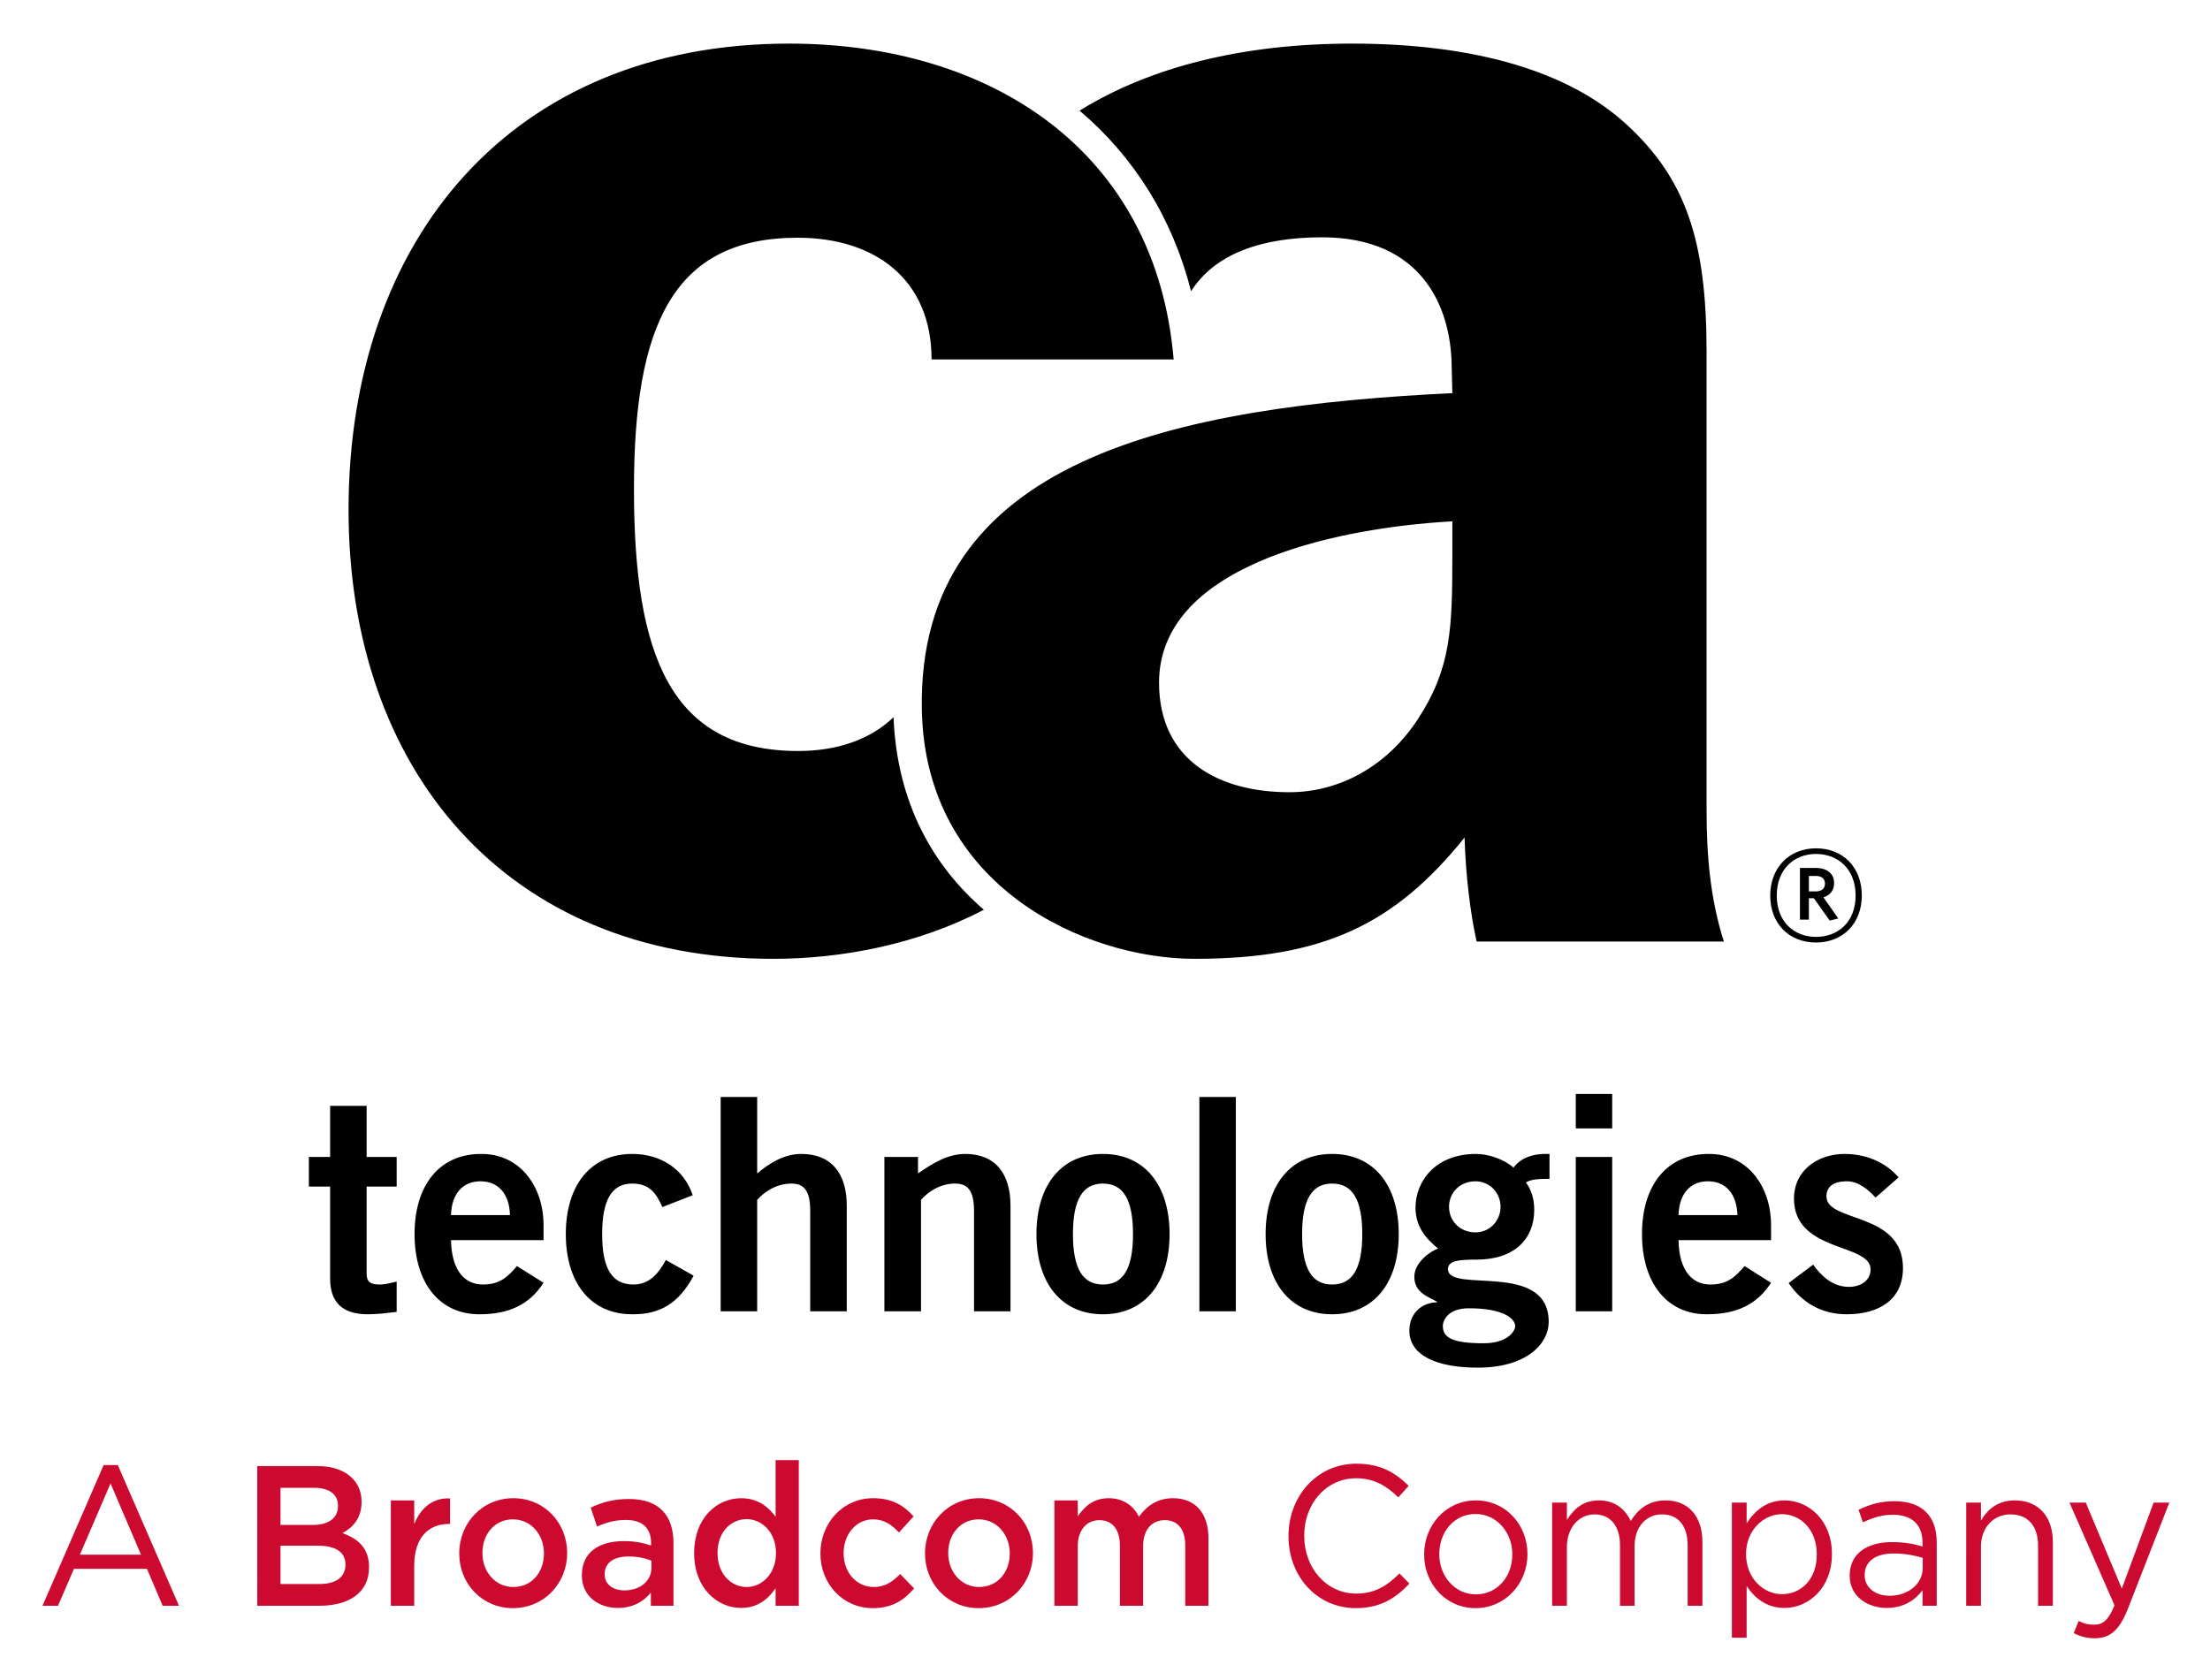
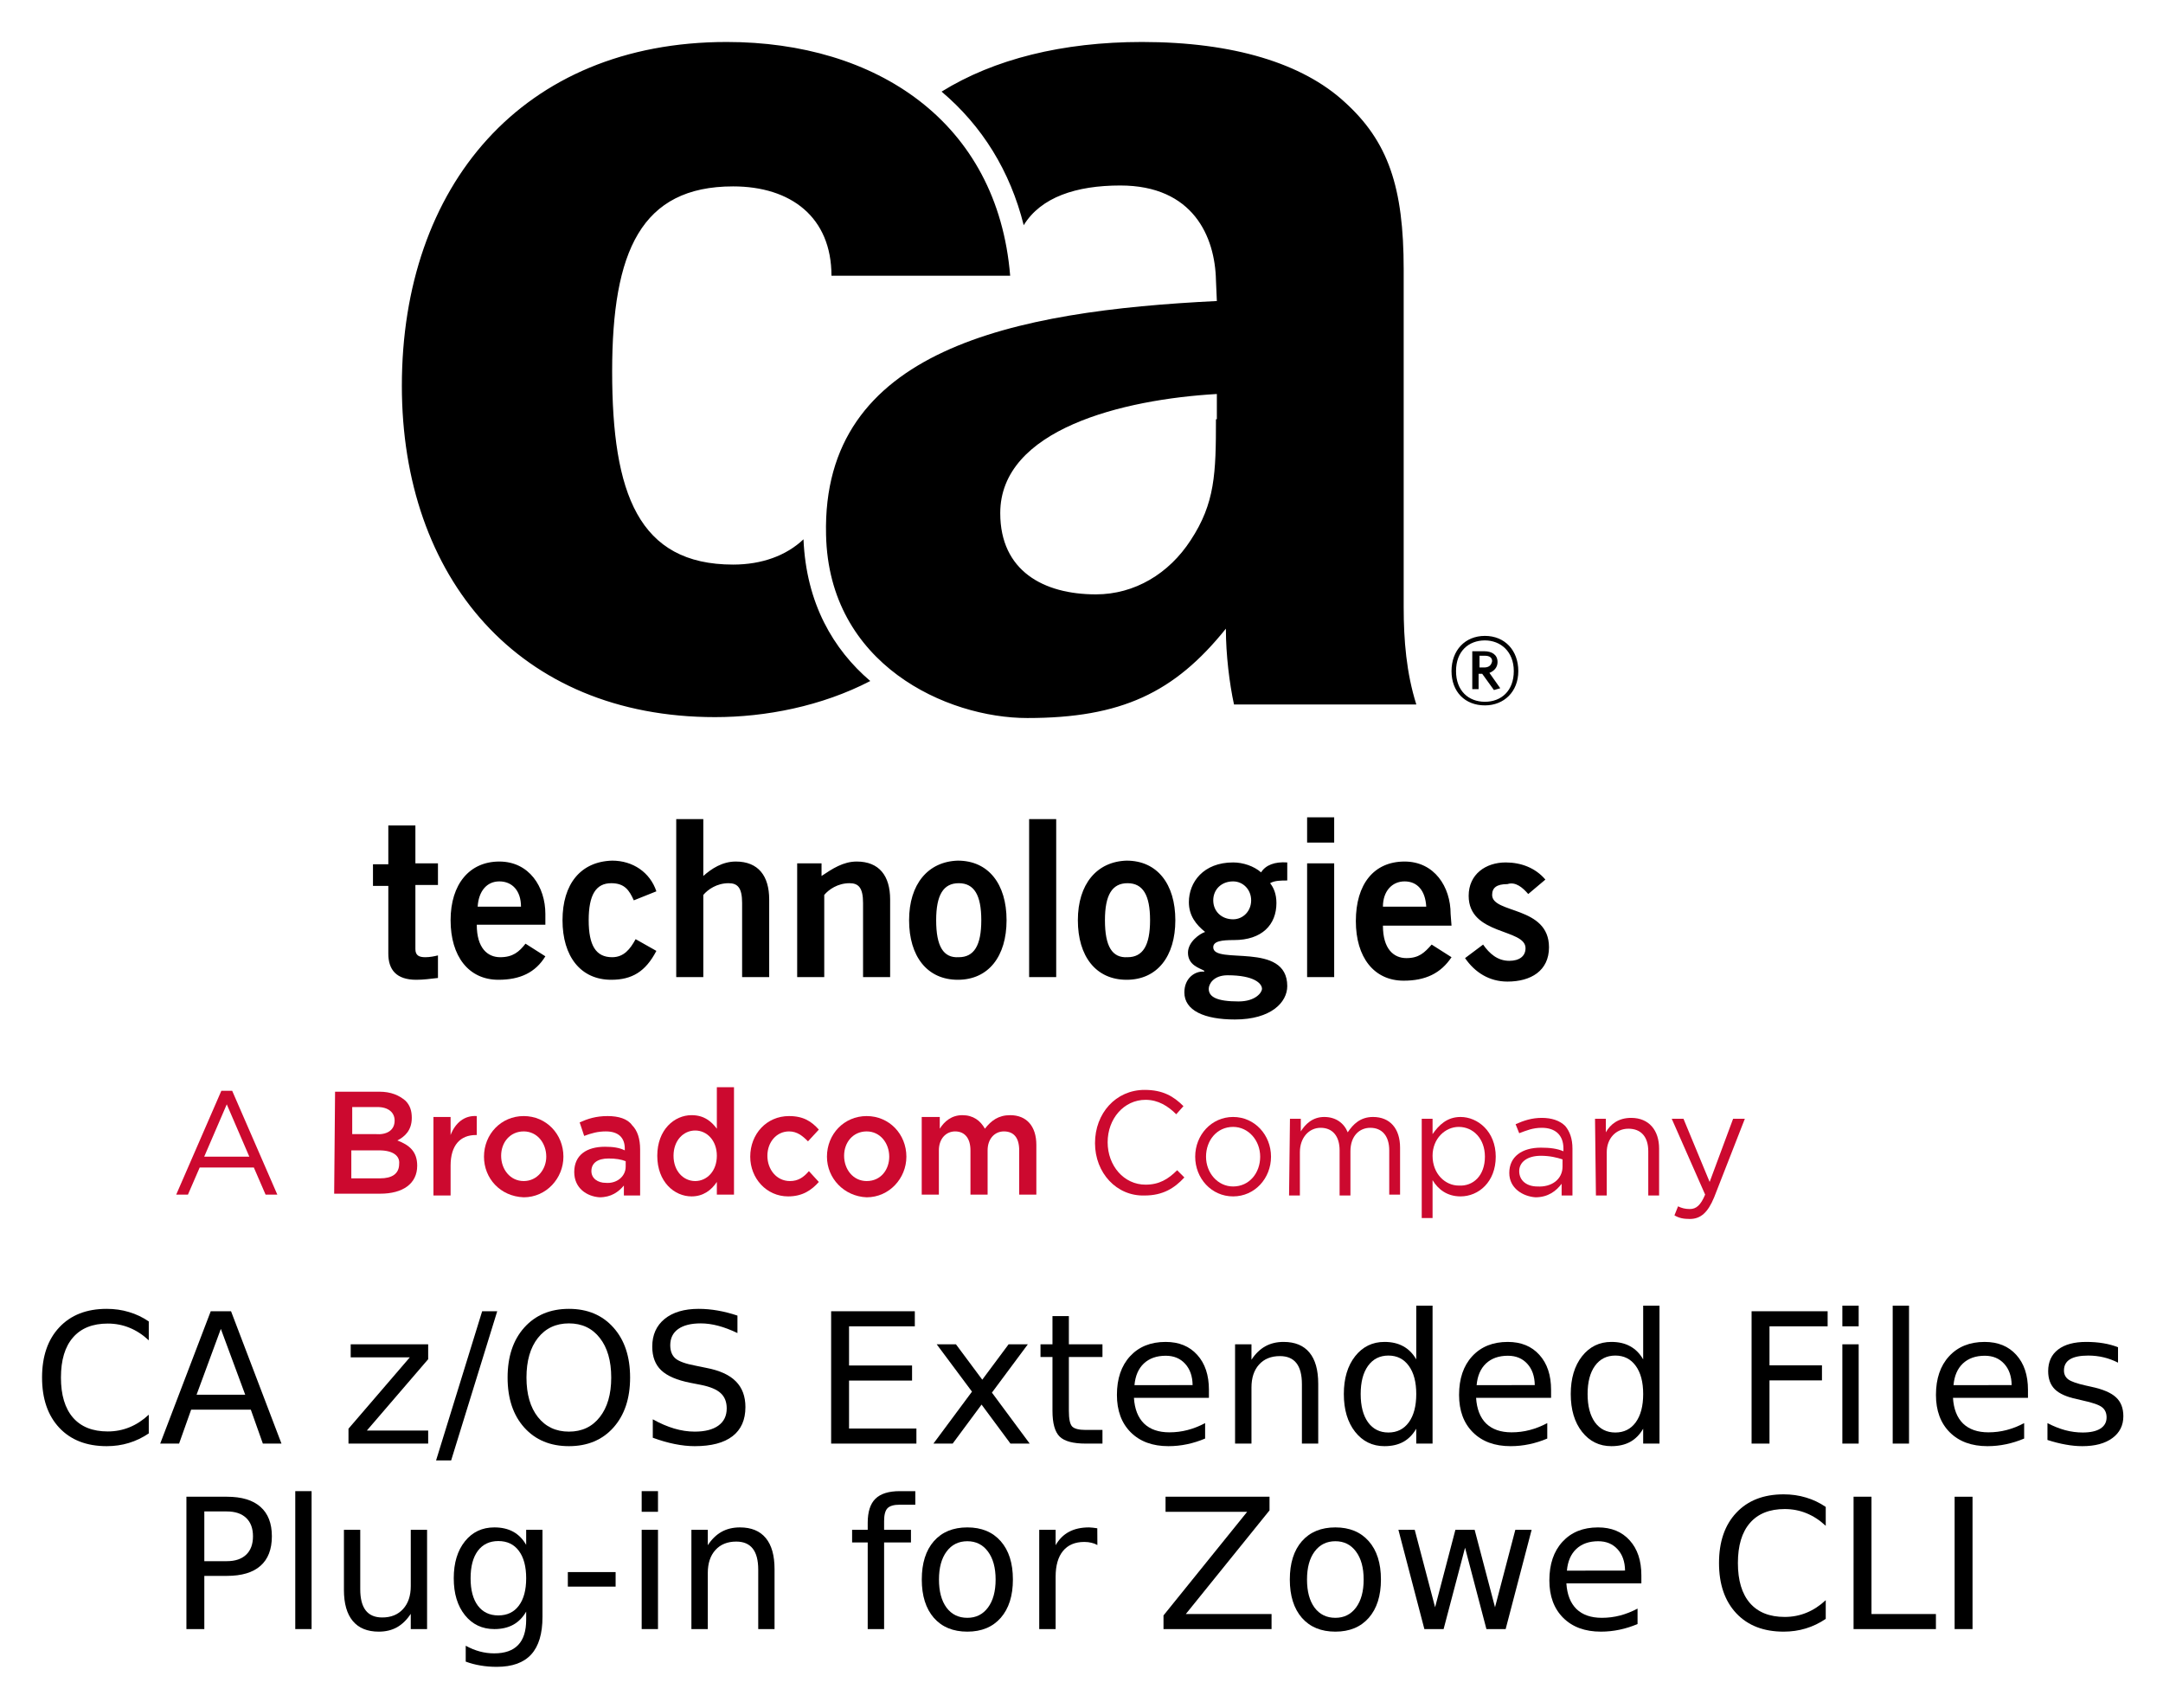
- <svg xmlns="http://www.w3.org/2000/svg" role="img" viewBox="12.49 16.99 598.52 455.02">
-   <defs>
-     <clipPath id="a" clipPathUnits="userSpaceOnUse">
-       <path d="M0 367.2h468V0H0z" />
-     </clipPath>
-   </defs>
-   <g clip-path="url(#a)" transform="matrix(1.33333 0 0 -1.33333 0 489.6)">
-     <path d="M390.328 111.144l4.678 4.089c-2.716 3.215-6.826 4.772-10.966 4.772-5.376 0-10.28-3.262-10.28-9.101 0-10.938 15.554-9.001 15.554-14.342 0-2.121-1.783-3.564-4.418-3.564-3.195 0-5.514 2.101-7.248 4.516l-4.972-3.744c2.756-4.096 6.824-6.341 11.774-6.341 6.524 0 11.445 2.91 11.445 9.41 0 11.485-15.546 9.165-15.546 14.539 0 1.869 1.287 3.07 4.168 3.07 2.33 0 4.33-1.687 5.811-3.304m-2.793 61.359c0 5.738-3.81 9.596-9.296 9.596-5.445 0-9.307-3.928-9.307-9.596 0-5.681 3.801-9.544 9.307-9.544 5.424 0 9.296 3.863 9.296 9.544m-1.26 0c0-5.389-3.58-8.398-8.036-8.398-4.407 0-7.977 3.009-7.977 8.398 0 5.43 3.57 8.451 7.977 8.451 4.405 0 8.036-3.021 8.036-8.451m-3.509-4.664l-3.025 4.297c1.331.417 2.168 1.392 2.168 2.899 0 1.992-1.514 3.08-3.73 3.08h-3.208v-10.502h1.815v4.341h1.018l3.208-4.533zm-4.649 5.501h-1.33v3.147h1.392c1.2 0 1.874-.549 1.874-1.574 0-1.027-.735-1.573-1.936-1.573m-9.017-67.752c0 7.525-4.542 14.473-12.699 14.417-8.433 0-13.515-6.326-13.515-16.291 0-9.944 5.082-16.285 13.156-16.285 5.994 0 10.171 1.928 13.058 6.401l-5.372 3.393c-1.888-2.173-3.48-3.749-6.96-3.749-3.469 0-6.349 2.523-6.46 9.019H369.1zm-6.822 1.993h-11.97c.111 4.34 2.397 6.867 5.975 6.867 3.591 0 5.847-2.527 5.995-6.867m-52.982 55.584h50.216c-2.8 8.81-3.508 17.613-3.508 26.768v93.097c0 22.634-4.267 35.197-16.376 46.255-11.515 10.512-30.28 16.315-55.682 16.315-21.932 0-40.869-4.658-55.3-13.623 11.073-9.378 18.888-21.852 22.65-36.694 4.84 7.632 14.338 10.96 26.62 10.96 20.258 0 26.136-14.138 26.308-26.001l.14-5.657c-56.013-2.747-108.77-13.169-107.752-64.395.705-35.901 33.204-50.573 55.53-50.543 25.935.03 40.456 6.936 54.704 24.635.222-7.479 1.16-15.378 2.45-21.117m-4.932 78.548c0-14.994-.25-23.075-7.038-33.423-5.999-9.155-15.488-14.793-26.065-14.793-14.44 0-26.47 6.56-26.47 22.275 0 23.078 33.761 31.286 59.573 32.768zM169.637 345.6c-56.358 0-89.472-39.786-89.472-94.737 0-52.817 32.056-91.216 86.296-91.216 13.885 0 29.404 2.959 42.745 9.977-10.145 8.744-17.646 21.499-18.343 39.111-4.748-4.578-11.556-6.862-19.35-6.862-26.076 0-33.376 19.613-33.376 53.227 0 33.119 7.855 51.057 33.245 51.057 15.792 0 27.205-8.524 27.205-24.729h49.17c-3.572 42.447-37.209 64.172-78.12 64.172M76.422 129.777V119.39h-4.318v-6.017h4.318v-18.7c0-4.47 2.15-7.244 7.641-7.244 2.035 0 3.834.245 5.874.487v6.148c-1.068-.234-2.293-.59-3.416-.59-1.847 0-2.683.491-2.683 2.166v17.733h6.1v6.017h-6.1v10.387zm17.15-26.063c0-9.944 5.07-16.285 13.152-16.285 5.993 0 10.164 1.928 13.048 6.401l-5.404 3.393c-1.84-2.173-3.45-3.749-6.915-3.749-3.464 0-6.352 2.523-6.479 9.019h18.798v3.095c0 7.525-4.557 14.473-12.714 14.417-8.417 0-13.487-6.326-13.487-16.291m7.403 3.867c.127 4.34 2.391 6.867 5.992 6.867 3.592 0 5.87-2.527 5.987-6.867zm23.321-3.867c0-9.944 5.067-16.285 13.484-16.285 5.704-.047 9.474 2.245 12.472 7.84l-5.634 3.187c-1.49-2.732-3.34-4.982-6.576-4.982-4.394 0-6.365 3.264-6.365 10.24 0 6.995 1.971 10.271 6.103 10.271 3.62 0 4.924-2.095 6.131-4.773l6.163 2.406c-1.754 5.255-6.4 8.387-12.294 8.387-8.417 0-13.484-6.326-13.484-16.291m38.868 27.869h-7.415v-43.55h7.415v22.636c1.27 1.442 3.733 3.316 6.95 3.316 2.502 0 3.826-1.346 3.826-5.586V88.033h7.42v21.479c0 6.39-3.003 10.493-9.239 10.493-3.639 0-6.676-2.059-8.957-3.965zm32.668-12.193h-6.828V88.033h7.44v22.636c1.232 1.442 3.696 3.316 6.92 3.316 2.517 0 3.847-1.346 3.847-5.586V88.033h7.406v21.479c0 6.39-2.985 10.493-9.203 10.493-3.665 0-6.82-2.059-9.582-3.965zm24.058-15.676c0-9.944 5.061-16.285 13.506-16.285 8.456 0 13.534 6.341 13.534 16.285 0 9.965-5.078 16.291-13.534 16.291-8.445 0-13.506-6.326-13.506-16.291m7.414 0c0 6.995 1.963 10.271 6.092 10.271 4.15 0 6.105-3.276 6.105-10.271 0-6.976-1.955-10.24-6.105-10.24-4.129 0-6.092 3.264-6.092 10.24m33.082 27.869h-7.4v-43.55h7.4V98.97zm6.052-27.869c0-9.944 5.07-16.285 13.512-16.285 8.447 0 13.528 6.341 13.528 16.285 0 9.965-5.08 16.291-13.528 16.291-8.443 0-13.512-6.326-13.512-16.291m7.414 0c0 6.995 1.974 10.271 6.098 10.271 4.147 0 6.12-3.276 6.12-10.271 0-6.976-1.973-10.24-6.12-10.24-4.124 0-6.098 3.264-6.098 10.24m21.786-19.644c0-4.962 5.495-7.487 13.871-7.487 9.924 0 14.428 4.838 14.428 9.288 0 12.544-20.463 5.676-20.463 10.742 0 1.802 2.572 1.919 5.788 1.919 7.766 0 11.737 4.23 11.737 10.12 0 2.431-.712 4.238-1.69 5.563 1.164.727 3.07.727 4.791.727v5.063c-3.534.129-5.848-.85-7.305-2.779-1.897 1.677-5.019 2.779-7.638 2.779-8.104 0-12.269-5.424-12.269-10.921 0-3.816 2.03-6.212 4.59-8.31-1.372-.421-4.835-2.715-4.835-5.724 0-3.389 3.167-4.17 4.585-5.067v-.135c-2.666 0-5.59-1.866-5.59-5.778m8.055 25.198c0 2.886 2.228 5.18 5.391 5.18 2.814 0 5.072-2.294 5.072-5.18 0-2.895-2.258-5.201-5.072-5.201-3.163 0-5.39 2.306-5.39 5.201m-1.257-24.249c0 1.342 1.22 3.628 5.27 3.628 7.191 0 9.42-2.17 9.42-3.628 0-1.083-1.643-3.481-6.417-3.481-6.22 0-8.273 1.1-8.273 3.481m34.398 47.177h-7.4v-7.012h7.4v3.86zm0-12.806h-7.4V88.033h7.4v9.218z" />
-     <path fill="#cc092f" d="M38.01 38.585l-6.19 14.473-6.228-14.473zm-7.591 18.202H33.3l12.418-28.58h-3.31l-3.191 7.5H24.385l-3.232-7.5H18z" />
-     <path fill="#cc092f" d="M73.93 40.41h-7.591v-7.784h7.94c3.233 0 5.256 1.339 5.256 3.892v.08c0 2.393-1.83 3.812-5.605 3.812m4.087 8.147c0 2.23-1.712 3.61-4.788 3.61h-6.89v-7.542h6.539c3.076 0 5.139 1.259 5.139 3.852zm-16.39 8.028h12.224c3.115 0 5.568-.892 7.125-2.514 1.206-1.257 1.83-2.837 1.83-4.702v-.081c0-3.404-1.87-5.231-3.893-6.324 3.192-1.134 5.412-3.04 5.412-6.891v-.082c0-5.067-4.01-7.783-10.083-7.783H61.628z" />
-     <path fill="#cc092f" d="M88.753 49.613h4.75v-4.824c1.283 3.2 3.658 5.389 7.28 5.228v-5.19h-.273c-4.127 0-7.007-2.796-7.007-8.471v-8.148h-4.75z" />
-     <path fill="#cc092f" d="M119.853 38.788v.08c0 3.771-2.607 6.892-6.305 6.892-3.778 0-6.19-3.08-6.19-6.81v-.082c0-3.728 2.608-6.85 6.266-6.85 3.817 0 6.23 3.081 6.23 6.77m-17.207 0v.08c0 6.121 4.671 11.19 10.977 11.19 6.309 0 10.94-4.987 10.94-11.109v-.08c0-6.082-4.67-11.148-11.016-11.148-6.269 0-10.9 4.986-10.9 11.067" />
-     <path fill="#cc092f" d="M141.687 35.909v1.46c-1.208.487-2.803.852-4.672.852-3.037 0-4.828-1.338-4.828-3.568v-.08c0-2.068 1.753-3.244 4.01-3.244 3.115 0 5.49 1.865 5.49 4.58m-14.132-1.54v.08c0 4.622 3.503 6.893 8.526 6.893 2.297 0 3.932-.365 5.527-.892v.527c0 3.04-1.79 4.662-5.099 4.662-2.297 0-4.01-.526-5.878-1.337l-1.285 3.85c2.296 1.055 4.515 1.744 7.786 1.744 3.075 0 5.372-.85 6.812-2.391 1.518-1.541 2.219-3.812 2.219-6.608v-12.69h-4.594v2.677c-1.4-1.744-3.542-3.122-6.695-3.122-3.854 0-7.319 2.31-7.319 6.608" />
-     <path fill="#cc092f" d="M166.984 38.869v.08c0 4.137-2.803 6.853-5.956 6.853-3.232 0-5.917-2.636-5.917-6.852v-.081c0-4.134 2.725-6.852 5.917-6.852 3.153 0 5.956 2.758 5.956 6.852m-16.623 0v.08c0 7.096 4.633 11.108 9.538 11.108 3.387 0 5.527-1.743 7.008-3.77V57.8h4.71V28.208h-4.71v3.567c-1.518-2.23-3.66-4.013-7.008-4.013-4.828 0-9.538 4.013-9.538 11.107" />
-     <path fill="#cc092f" d="M176.009 38.788v.08c0 6.082 4.515 11.19 10.705 11.19 3.855 0 6.268-1.5 8.214-3.69l-2.96-3.283c-1.438 1.54-2.957 2.675-5.292 2.675-3.427 0-5.957-3.08-5.957-6.81v-.082c0-3.81 2.53-6.85 6.15-6.85 2.22 0 3.817 1.054 5.335 2.634l2.84-2.919c-2.023-2.35-4.398-4.012-8.408-4.012-6.112 0-10.627 4.986-10.627 11.067" />
-     <path fill="#cc092f" d="M214.464 38.788v.08c0 3.771-2.608 6.892-6.306 6.892-3.777 0-6.19-3.08-6.19-6.81v-.082c0-3.728 2.608-6.85 6.267-6.85 3.816 0 6.23 3.081 6.23 6.77m-17.208 0v.08c0 6.121 4.672 11.19 10.978 11.19 6.308 0 10.94-4.987 10.94-11.109v-.08c0-6.082-4.672-11.148-11.017-11.148-6.268 0-10.9 4.986-10.9 11.067" />
-     <path fill="#cc092f" d="M223.528 49.613h4.75v-3.244c1.323 1.906 3.114 3.688 6.267 3.688 2.96 0 5.061-1.5 6.151-3.77 1.635 2.27 3.814 3.77 6.93 3.77 4.476 0 7.202-2.96 7.202-8.188V28.208h-4.71v12.16c0 3.406-1.519 5.23-4.166 5.23-2.57 0-4.399-1.865-4.399-5.31v-12.08h-4.71V40.41c0 3.323-1.558 5.188-4.166 5.188-2.608 0-4.399-2.026-4.399-5.31v-12.08h-4.75z" />
-     <path fill="#cc092f" d="M271.086 42.315v.08c0 8.027 5.76 14.676 13.78 14.676 4.946 0 7.904-1.824 10.629-4.5l-2.102-2.352c-2.298 2.27-4.867 3.892-8.565 3.892-6.035 0-10.55-5.107-10.55-11.634v-.082c0-6.566 4.555-11.714 10.55-11.714 3.737 0 6.19 1.5 8.798 4.094l2.023-2.067c-2.84-3-5.956-4.987-10.9-4.987-7.863 0-13.663 6.446-13.663 14.594" />
-     <path fill="#cc092f" d="M316.547 38.585v.082c0 4.498-3.23 8.188-7.475 8.188-4.36 0-7.357-3.69-7.357-8.108v-.08c0-4.5 3.192-8.148 7.436-8.148 4.359 0 7.396 3.647 7.396 8.066m-17.907 0v.082c0 5.918 4.437 10.945 10.51 10.945 6.035 0 10.472-4.947 10.472-10.865v-.08c0-5.92-4.475-10.946-10.55-10.946-6.034 0-10.432 4.945-10.432 10.864" />
-     <path fill="#cc092f" d="M324.637 49.166h2.997V45.64c1.325 2.067 3.115 3.973 6.502 3.973 3.27 0 5.372-1.826 6.463-4.176 1.44 2.311 3.582 4.176 7.085 4.176 4.633 0 7.474-3.244 7.474-8.432V28.207h-2.997V40.45c0 4.054-1.947 6.324-5.216 6.324-3.037 0-5.568-2.35-5.568-6.485v-12.08h-2.96V40.53c0 3.933-1.983 6.243-5.176 6.243-3.192 0-5.607-2.755-5.607-6.608V28.207h-2.997z" />
-     <path fill="#cc092f" d="M378.389 38.626v.08c0 4.946-3.27 8.108-7.086 8.108-3.737 0-7.28-3.284-7.28-8.067v-.08c0-4.865 3.543-8.109 7.28-8.109 3.894 0 7.086 3 7.086 8.068m-17.246 10.54h2.997V44.95c1.635 2.513 4.01 4.662 7.708 4.662 4.829 0 9.616-3.973 9.616-10.865v-.08c0-6.852-4.75-10.906-9.616-10.906-3.737 0-6.15 2.108-7.708 4.46v-10.5h-2.997z" />
-     <path fill="#cc092f" d="M399.91 35.909v2.027c-1.48.447-3.465.893-5.918.893-3.775 0-5.878-1.702-5.878-4.338v-.08c0-2.636 2.335-4.177 5.06-4.177 3.7 0 6.736 2.352 6.736 5.675m-14.833-1.621v.082c0 4.419 3.503 6.769 8.604 6.769 2.57 0 4.4-.365 6.19-.891v.729c0 3.77-2.22 5.716-5.996 5.716-2.375 0-4.243-.648-6.112-1.54l-.895 2.554c2.22 1.054 4.398 1.742 7.318 1.742 2.842 0 5.023-.77 6.502-2.31 1.363-1.42 2.064-3.446 2.064-6.121v-12.81h-2.88v3.162c-1.403-1.906-3.738-3.608-7.28-3.608-3.74 0-7.515 2.229-7.515 6.526" />
-     <path fill="#cc092f" d="M408.74 49.166h2.996v-3.648c1.325 2.268 3.426 4.094 6.891 4.094 4.867 0 7.71-3.406 7.71-8.392V28.207h-2.999V40.45c0 3.893-2.025 6.324-5.567 6.324-3.465 0-6.035-2.634-6.035-6.567v-12h-2.997z" />
-     <path fill="#cc092f" d="M446.808 49.166H450l-8.448-21.647c-1.713-4.339-3.66-5.919-6.696-5.919-1.674 0-2.92.365-4.282 1.053l1.012 2.474c.974-.528 1.868-.77 3.154-.77 1.79 0 2.92.972 4.126 3.932l-9.15 20.877h3.312l7.318-17.473z" />
+ <svg xmlns="http://www.w3.org/2000/svg" role="img" viewBox="58.10 -3.40 319.54 252.29">
+   <style>svg {enable-background:new 0 0 400 245}</style>
+   <style id="style2" type="text/css">.st2{fill:#cc092f}</style>
+   <g id="g38" transform="matrix(1.33333 0 0 -1.33333 0 489.6)">
+     <path id="path4" d="M212.9 270.7l1.9 1.6c-1.1 1.3-2.7 1.9-4.4 1.9-2.2 0-4.1-1.3-4.1-3.7 0-4.4 6.3-3.6 6.3-5.8 0-.9-.7-1.4-1.8-1.4-1.3 0-2.2.8-2.9 1.8l-2-1.5c1.1-1.6 2.7-2.6 4.7-2.6 2.6 0 4.6 1.2 4.6 3.8 0 4.6-6.3 3.7-6.3 5.8 0 .8.5 1.2 1.7 1.2.9.3 1.7-.4 2.3-1.1m-1.1 24.7c0 2.3-1.5 3.9-3.7 3.9s-3.7-1.6-3.7-3.9 1.5-3.8 3.7-3.8c2.1 0 3.7 1.5 3.7 3.8m-.5 0c0-2.2-1.4-3.4-3.2-3.4-1.8 0-3.2 1.2-3.2 3.4s1.4 3.4 3.2 3.4c1.7 0 3.2-1.2 3.2-3.4m-1.5-1.9l-1.2 1.7c.5.2.9.6.9 1.2 0 .8-.6 1.2-1.5 1.2h-1.3v-4.2h.7v1.7h.4l1.3-1.8zm-1.8 2.3h-.5v1.3h.6c.5 0 .8-.2.8-.6-.1-.5-.4-.7-.9-.7m-3.7-27.3c0 3-1.8 5.8-5.1 5.8-3.4 0-5.4-2.5-5.4-6.6 0-4 2-6.6 5.3-6.6 2.4 0 4.1.8 5.3 2.6l-2.2 1.4c-.8-.9-1.4-1.5-2.8-1.5s-2.6 1-2.6 3.6h7.6zm-2.7.8h-4.8c0 1.7 1 2.8 2.4 2.8s2.3-1 2.4-2.8m-21.3 22.4h20.2c-1.1 3.5-1.4 7.1-1.4 10.8v37.4c0 9.1-1.7 14.2-6.6 18.6-4.6 4.2-12.2 6.6-22.4 6.6-8.8 0-16.4-1.9-22.2-5.5 4.5-3.8 7.6-8.8 9.1-14.8 1.9 3.1 5.8 4.4 10.7 4.4 8.1 0 10.5-5.7 10.6-10.5l.1-2.3c-22.5-1.1-43.8-5.3-43.3-25.9.3-14.4 13.4-20.3 22.3-20.3 10.4 0 16.3 2.8 22 9.9 0-2.9.4-6.1.9-8.4m-2 31.6c0-6-.1-9.3-2.8-13.4-2.4-3.7-6.2-6-10.5-6-5.8 0-10.6 2.6-10.6 9 0 9.3 13.6 12.6 24 13.2v-2.8zm-54.2 41.8c-22.7 0-36-16-36-38.1 0-21.2 12.9-36.7 34.7-36.7 5.6 0 11.8 1.2 17.2 4-4.1 3.5-7.1 8.6-7.4 15.7-1.9-1.8-4.6-2.8-7.8-2.8-10.5 0-13.4 7.9-13.4 21.4 0 13.3 3.2 20.5 13.4 20.5 6.4 0 10.9-3.4 10.9-9.9h19.8c-1.4 17.1-14.9 25.9-31.4 25.9m-37.5-86.9V274h-1.7v-2.4h1.7v-7.5c0-1.8.9-2.9 3.1-2.9.8 0 1.5.1 2.4.2v2.5c-.4-.1-.9-.2-1.4-.2-.7 0-1.1.2-1.1.9v7.1h2.5v2.4h-2.5v4.2h-3zm6.9-10.4c0-4 2-6.6 5.3-6.6 2.4 0 4.1.8 5.2 2.6l-2.2 1.4c-.7-.9-1.4-1.5-2.8-1.5s-2.6 1-2.6 3.6h7.6v1.2c0 3-1.8 5.8-5.1 5.8s-5.4-2.5-5.4-6.5m3 1.5c.1 1.7 1 2.8 2.4 2.8s2.4-1 2.4-2.8zm9.4-1.5c0-4 2-6.6 5.4-6.6 2.3 0 3.8.9 5 3.2l-2.3 1.3c-.6-1.1-1.3-2-2.6-2-1.8 0-2.6 1.3-2.6 4.1s.8 4.1 2.5 4.1c1.5 0 2-.8 2.5-1.9l2.5 1c-.7 2.1-2.6 3.4-4.9 3.4-3.5-.1-5.5-2.6-5.5-6.6m15.6 11.2h-3v-17.5h3v9.1c.5.6 1.5 1.3 2.8 1.3 1 0 1.5-.5 1.5-2.2v-8.2h3v8.6c0 2.6-1.2 4.2-3.7 4.2-1.5 0-2.7-.8-3.6-1.6zm13.1-4.9h-2.7v-12.6h3v9.1c.5.6 1.5 1.3 2.8 1.3 1 0 1.5-.5 1.5-2.2v-8.2h3v8.6c0 2.6-1.2 4.2-3.7 4.2-1.5 0-2.7-.8-3.9-1.6zm9.7-6.3c0-4 2-6.6 5.4-6.6 3.4 0 5.4 2.6 5.4 6.6 0 4-2 6.6-5.4 6.6-3.3-.1-5.4-2.6-5.4-6.6m3 0c0 2.8.8 4.1 2.5 4.1s2.5-1.3 2.5-4.1-.8-4.1-2.5-4.1c-1.7-.1-2.5 1.2-2.5 4.1m13.3 11.2h-3v-17.5h3v4.4zm2.4-11.2c0-4 2-6.6 5.4-6.6 3.4 0 5.4 2.6 5.4 6.6 0 4-2 6.6-5.4 6.6-3.3-.1-5.4-2.6-5.4-6.6m3 0c0 2.8.8 4.1 2.5 4.1s2.5-1.3 2.5-4.1-.8-4.1-2.5-4.1c-1.7-.1-2.5 1.2-2.5 4.1m8.8-8c0-2 2.2-3 5.6-3 4 0 5.8 1.9 5.8 3.7 0 5-8.2 2.3-8.2 4.3 0 .7 1 .8 2.3.8 3.1 0 4.7 1.7 4.7 4.1 0 1-.3 1.7-.7 2.2.5.3 1.2.3 1.9.3v2c-1.4.1-2.4-.3-2.9-1.1-.8.7-2 1.1-3.1 1.1-3.3 0-4.9-2.2-4.9-4.4 0-1.5.8-2.5 1.8-3.3-.6-.2-1.9-1.1-1.9-2.3 0-1.4 1.3-1.7 1.8-2v-.1c-1 .1-2.2-.7-2.2-2.3M178 270c0 1.2.9 2.1 2.2 2.1 1.1 0 2-.9 2-2.1 0-1.2-.9-2.1-2-2.1-1.3 0-2.2.9-2.2 2.1m-.5-9.8c0 .5.5 1.5 2.1 1.5 2.9 0 3.8-.9 3.8-1.5 0-.4-.7-1.4-2.6-1.4-2.4 0-3.3.5-3.3 1.4m13.9 19h-3v-2.8h3v1.6zm0-5.1h-3v-12.6h3v3.7z" />
+     <path id="path6" fill="#cc092f" d="M71.2 241.6l-2.5 5.8-2.5-5.8zm-3.1 7.3h1.2l5-11.5H73l-1.3 3h-6l-1.3-3h-1.3z" class="st2" />
+     <path id="path8" fill="#cc092f" d="M85.6 242.3h-3.1v-3.1h3.2c1.3 0 2.1.5 2.1 1.6.1.9-.7 1.5-2.2 1.5m1.7 3.3c0 .9-.7 1.5-1.9 1.5h-2.8v-3h2.6c1.2-.1 2.1.4 2.1 1.5zm-6.6 3.2h4.9c1.3 0 2.2-.4 2.9-1 .5-.5.7-1.1.7-1.9 0-1.4-.8-2.1-1.6-2.5 1.3-.5 2.2-1.2 2.2-2.8 0-2-1.6-3.1-4.1-3.1h-5.1z" class="st2" />
+     <path id="path10" fill="#cc092f" d="M91.6 246h1.9v-2c.5 1.3 1.5 2.2 2.9 2.1V244h-.1c-1.7 0-2.8-1.1-2.8-3.4v-3.3h-1.9z" class="st2" />
+     <path id="path12" fill="#cc092f" d="M104.1 241.6c0 1.5-1 2.8-2.5 2.8s-2.5-1.2-2.5-2.7c0-1.5 1-2.8 2.5-2.8s2.5 1.3 2.5 2.7m-6.9 0c0 2.5 1.9 4.5 4.4 4.5 2.5 0 4.4-2 4.4-4.5 0-2.4-1.9-4.5-4.4-4.5-2.6.1-4.4 2.1-4.4 4.5" class="st2" />
+     <path id="path14" fill="#cc092f" d="M112.9 240.5v.6c-.5.2-1.1.3-1.9.3-1.2 0-1.9-.5-1.9-1.4 0-.8.7-1.3 1.6-1.3 1.2-.1 2.2.7 2.2 1.8m-5.7-.6c0 1.9 1.4 2.8 3.4 2.8.9 0 1.6-.1 2.2-.4v.2c0 1.2-.7 1.9-2.1 1.9-.9 0-1.6-.2-2.4-.5l-.5 1.5c.9.4 1.8.7 3.1.7 1.2 0 2.2-.3 2.7-1 .6-.6.9-1.5.9-2.7v-5.1h-1.8v1.1c-.6-.7-1.4-1.3-2.7-1.3-1.4.1-2.8 1-2.8 2.8" class="st2" />
+     <path id="path16" fill="#cc092f" d="M123 241.7c0 1.7-1.1 2.8-2.4 2.8-1.3 0-2.4-1.1-2.4-2.8 0-1.7 1.1-2.8 2.4-2.8 1.3 0 2.4 1.1 2.4 2.8m-6.6 0c0 2.9 1.9 4.5 3.8 4.5 1.4 0 2.2-.7 2.8-1.5v4.6h1.9v-11.9H123v1.4c-.6-.9-1.5-1.6-2.8-1.6-1.9 0-3.8 1.6-3.8 4.5" class="st2" />
+     <path id="path18" fill="#cc092f" d="M126.7 241.6c0 2.5 1.8 4.5 4.3 4.5 1.6 0 2.5-.6 3.3-1.5l-1.2-1.3c-.6.6-1.2 1.1-2.1 1.1-1.4 0-2.4-1.2-2.4-2.7 0-1.5 1-2.8 2.5-2.8.9 0 1.5.4 2.1 1.1l1.1-1.2c-.8-.9-1.8-1.6-3.4-1.6-2.4 0-4.2 2-4.2 4.4" class="st2" />
+     <path id="path20" fill="#cc092f" d="M142.1 241.6c0 1.5-1 2.8-2.5 2.8s-2.5-1.2-2.5-2.7c0-1.5 1-2.8 2.5-2.8 1.6 0 2.5 1.3 2.5 2.7m-6.9 0c0 2.5 1.9 4.5 4.4 4.5 2.5 0 4.4-2 4.4-4.5 0-2.4-1.9-4.5-4.4-4.5-2.5.1-4.4 2.1-4.4 4.5" class="st2" />
+     <path id="path22" fill="#cc092f" d="M145.8 246h1.9v-1.3c.5.8 1.3 1.5 2.5 1.5s2-.6 2.5-1.5c.7.9 1.5 1.5 2.8 1.5 1.8 0 2.9-1.2 2.9-3.3v-5.5h-1.9v4.9c0 1.4-.6 2.1-1.7 2.1-1 0-1.8-.8-1.8-2.1v-4.9h-1.9v4.9c0 1.3-.6 2.1-1.7 2.1-1 0-1.8-.8-1.8-2.1v-4.9h-1.9v8.6z" class="st2" />
+     <path id="path24" fill="#cc092f" d="M164.9 243.1c0 3.3 2.3 5.9 5.5 5.9 2 0 3.2-.7 4.3-1.8l-.8-.9c-.9.9-2 1.6-3.4 1.6-2.4 0-4.2-2.1-4.2-4.7s1.8-4.7 4.2-4.7c1.5 0 2.5.6 3.5 1.6l.8-.8c-1.1-1.2-2.4-2-4.4-2-3.1-.1-5.5 2.5-5.5 5.8" class="st2" />
+     <path id="path26" fill="#cc092f" d="M183.2 241.6c0 1.8-1.3 3.3-3 3.3-1.8 0-3-1.5-3-3.3 0-1.8 1.3-3.3 3-3.3 1.8 0 3 1.5 3 3.3m-7.2 0c0 2.4 1.8 4.4 4.2 4.4 2.4 0 4.2-2 4.2-4.4 0-2.4-1.8-4.4-4.2-4.4-2.4 0-4.2 2-4.2 4.4" class="st2" />
+     <path id="path28" fill="#cc092f" d="M186.5 245.8h1.2v-1.4c.5.8 1.3 1.6 2.6 1.6s2.2-.7 2.6-1.7c.6.9 1.4 1.7 2.8 1.7 1.9 0 3-1.3 3-3.4v-5.2h-1.2v4.9c0 1.6-.8 2.5-2.1 2.5-1.2 0-2.2-.9-2.2-2.6v-4.9H192v5c0 1.6-.8 2.5-2.1 2.5s-2.3-1.1-2.3-2.7v-4.8h-1.2z" class="st2" />
+     <path id="path30" fill="#cc092f" d="M208.1 241.6c0 2-1.3 3.3-2.9 3.3-1.5 0-2.9-1.3-2.9-3.2 0-2 1.4-3.3 2.9-3.3 1.6-.1 2.9 1.1 2.9 3.2m-7 4.2h1.2v-1.7c.7 1 1.6 1.9 3.1 1.9 1.9 0 3.9-1.6 3.9-4.4 0-2.8-1.9-4.4-3.9-4.4-1.5 0-2.5.8-3.1 1.8v-4.2h-1.2z" class="st2" />
+     <path id="path32" fill="#cc092f" d="M216.7 240.5v.8c-.6.2-1.4.4-2.4.4-1.5 0-2.4-.7-2.4-1.7 0-1.1.9-1.7 2-1.7 1.6-.1 2.8.8 2.8 2.2m-5.9-.7c0 1.8 1.4 2.8 3.5 2.8 1 0 1.8-.1 2.5-.4v.3c0 1.5-.9 2.3-2.4 2.3-1 0-1.7-.3-2.5-.6l-.4 1c.9.4 1.8.7 2.9.7 1.1 0 2-.3 2.6-.9.5-.6.8-1.4.8-2.5v-5.2h-1.2v1.3c-.6-.8-1.5-1.5-2.9-1.5-1.4.1-2.9 1-2.9 2.7" class="st2" />
+     <path id="path34" fill="#cc092f" d="M220.3 245.8h1.2v-1.5c.5.9 1.4 1.6 2.8 1.6 2 0 3.1-1.4 3.1-3.4v-5.2h-1.2v4.9c0 1.6-.8 2.5-2.2 2.5-1.4 0-2.4-1.1-2.4-2.6v-4.8h-1.2z" class="st2" />
+     <path id="path36" fill="#cc092f" d="M235.6 245.8h1.3l-3.4-8.7c-.7-1.7-1.5-2.4-2.7-2.4-.7 0-1.2.1-1.7.4l.4 1c.4-.2.8-.3 1.3-.3.7 0 1.2.4 1.7 1.6l-3.7 8.4h1.3l2.9-7z" class="st2" />
+   </g>
+   <g id="g46">
+     <g id="text44" transform="translate(62.807 209.85)">
+       <path id="path55" d="M17.272-18.045v2.79q-1.335-1.245-2.854-1.86-1.506-.616-3.209-.616-3.352 0-5.133 2.056-1.78 2.043-1.78 5.92 0 3.862 1.78 5.918 1.781 2.043 5.133 2.043 1.703 0 3.209-.615 1.519-.616 2.854-1.86v2.763q-1.388.943-2.946 1.414Q12.78.38 11.052.38q-4.44 0-6.993-2.71-2.553-2.725-2.553-7.426 0-4.714 2.553-7.425 2.554-2.723 6.993-2.723 1.755 0 3.3.471 1.558.458 2.92 1.388z" />
+       <path id="path57" d="M27.918-16.945l-3.588 9.73h7.19zm-1.492-2.606h2.998L36.875 0h-2.75l-1.78-5.015h-8.813L21.75 0h-2.79z" />
+       <path id="path59" d="M47.102-14.666h11.445v2.2L49.486-1.925h9.061V0H46.775v-2.2l9.062-10.541h-8.735z" />
+       <path id="path61" d="M66.522-19.55h2.226L61.94 2.487h-2.226z" />
+       <path id="path63" d="M79.342-17.757q-2.88 0-4.583 2.148-1.69 2.147-1.69 5.853 0 3.693 1.69 5.84 1.702 2.148 4.583 2.148 2.881 0 4.557-2.147 1.69-2.148 1.69-5.84 0-3.707-1.69-5.854-1.676-2.148-4.557-2.148zm0-2.147q4.112 0 6.574 2.763 2.462 2.75 2.462 7.385 0 4.623-2.462 7.386Q83.454.38 79.342.38q-4.125 0-6.6-2.75-2.462-2.75-2.462-7.386 0-4.635 2.462-7.385 2.475-2.763 6.6-2.763z" />
+       <path id="path65" d="M104.236-18.91v2.58q-1.506-.72-2.842-1.073-1.336-.354-2.58-.354-2.16 0-3.339.838-1.165.838-1.165 2.384 0 1.296.772 1.964.786.655 2.96 1.06l1.597.328q2.96.563 4.36 1.99 1.415 1.415 1.415 3.798 0 2.841-1.912 4.308Q101.603.38 97.924.38q-1.388 0-2.96-.315-1.558-.314-3.234-.93v-2.723q1.61.904 3.156 1.362 1.545.458 3.038.458 2.265 0 3.496-.89 1.231-.89 1.231-2.54 0-1.441-.89-2.253-.878-.812-2.894-1.218l-1.611-.314q-2.96-.59-4.282-1.846-1.323-1.258-1.323-3.497 0-2.593 1.82-4.085 1.834-1.493 5.042-1.493 1.375 0 2.802.249 1.428.248 2.92.746z" />
+       <path id="path67" d="M118.077-19.55h12.362v2.225h-9.717v5.788h9.31v2.227h-9.31v7.084h9.952V0h-12.597z" />
+       <path id="path69" d="M147.135-14.666L141.83-7.53 147.41 0h-2.842l-4.269-5.762L136.03 0h-2.842l5.697-7.674-5.212-6.992h2.842l3.889 5.225 3.889-5.225z" />
+       <path id="path71" d="M153.197-18.83v4.164h4.963v1.872h-4.963v7.962q0 1.794.485 2.305.498.51 2.004.51h2.474V0h-2.474q-2.79 0-3.85-1.034-1.061-1.048-1.061-3.798v-7.962h-1.768v-1.872h1.768v-4.164z" />
+       <path id="path73" d="M173.887-7.936v1.179H162.81q.157 2.488 1.493 3.798 1.349 1.296 3.745 1.296 1.388 0 2.685-.34 1.31-.341 2.592-1.022v2.279q-1.296.55-2.658.838-1.362.288-2.763.288-3.51 0-5.565-2.043-2.043-2.043-2.043-5.526 0-3.601 1.938-5.71 1.951-2.12 5.251-2.12 2.96 0 4.675 1.911 1.728 1.899 1.728 5.172zm-2.409-.707q-.026-1.977-1.113-3.156-1.074-1.178-2.855-1.178-2.016 0-3.234 1.14-1.205 1.138-1.388 3.207z" />
+       <path id="path75" d="M190.034-8.852V0h-2.41v-8.774q0-2.082-.812-3.116-.812-1.035-2.436-1.035-1.95 0-3.077 1.244-1.126 1.244-1.126 3.392V0h-2.423v-14.666h2.423v2.278q.864-1.322 2.03-1.977 1.178-.655 2.71-.655 2.528 0 3.824 1.572 1.296 1.558 1.296 4.596z" />
+       <path id="path77" d="M204.516-12.44v-7.936h2.41V0h-2.41v-2.2q-.759 1.31-1.924 1.951-1.153.629-2.777.629-2.658 0-4.334-2.122-1.663-2.121-1.663-5.578 0-3.457 1.663-5.578 1.676-2.122 4.334-2.122 1.624 0 2.777.642 1.165.628 1.924 1.938zm-8.21 5.12q0 2.658 1.087 4.177 1.1 1.506 3.012 1.506t3.012-1.506q1.1-1.519 1.1-4.177 0-2.658-1.1-4.164-1.1-1.52-3.012-1.52t-3.012 1.52q-1.087 1.506-1.087 4.164z" />
+       <path id="path79" d="M224.434-7.936v1.179h-11.078q.157 2.488 1.492 3.798 1.35 1.296 3.746 1.296 1.388 0 2.684-.34 1.31-.341 2.593-1.022v2.279q-1.297.55-2.658.838-1.362.288-2.764.288-3.509 0-5.565-2.043-2.043-2.043-2.043-5.526 0-3.601 1.938-5.71 1.952-2.12 5.251-2.12 2.96 0 4.675 1.911 1.729 1.899 1.729 5.172zm-2.41-.707q-.026-1.977-1.113-3.156-1.073-1.178-2.854-1.178-2.017 0-3.235 1.14-1.205 1.138-1.388 3.207z" />
+       <path id="path81" d="M238.04-12.44v-7.936h2.409V0h-2.41v-2.2q-.759 1.31-1.924 1.951-1.153.629-2.777.629-2.658 0-4.334-2.122-1.663-2.121-1.663-5.578 0-3.457 1.663-5.578 1.676-2.122 4.334-2.122 1.624 0 2.777.642 1.165.628 1.924 1.938zm-8.211 5.12q0 2.658 1.087 4.177 1.1 1.506 3.012 1.506t3.012-1.506q1.1-1.519 1.1-4.177 0-2.658-1.1-4.164-1.1-1.52-3.012-1.52t-3.012 1.52q-1.087 1.506-1.087 4.164z" />
+       <path id="path83" d="M254.055-19.55h11.235v2.225h-8.59v5.762h7.752v2.226H256.7V0h-2.645z" />
+       <path id="path85" d="M267.464-14.666h2.41V0h-2.41zm0-5.71h2.41v3.051h-2.41z" />
+       <path id="path87" d="M274.902-20.376h2.41V0h-2.41z" />
+       <path id="path89" d="M294.885-7.936v1.179h-11.079q.157 2.488 1.493 3.798 1.349 1.296 3.745 1.296 1.388 0 2.685-.34 1.31-.341 2.592-1.022v2.279q-1.296.55-2.658.838-1.362.288-2.763.288-3.51 0-5.565-2.043-2.043-2.043-2.043-5.526 0-3.601 1.938-5.71 1.951-2.12 5.251-2.12 2.96 0 4.675 1.911 1.729 1.899 1.729 5.172zm-2.41-.707q-.026-1.977-1.113-3.156-1.074-1.178-2.855-1.178-2.016 0-3.234 1.14-1.205 1.138-1.388 3.207z" />
+       <path id="path91" d="M308.189-14.234v2.278q-1.021-.523-2.121-.785t-2.279-.262q-1.794 0-2.697.55-.89.55-.89 1.65 0 .838.64 1.322.642.472 2.58.904l.825.183q2.567.55 3.64 1.558 1.088.996 1.088 2.79 0 2.042-1.624 3.234Q305.74.38 302.91.38q-1.178 0-2.461-.236-1.27-.223-2.685-.68v-2.489q1.336.694 2.633 1.048 1.296.34 2.566.34 1.702 0 2.62-.576.916-.59.916-1.65 0-.982-.668-1.506-.655-.524-2.894-1.008l-.838-.197q-2.24-.471-3.235-1.44-.995-.982-.995-2.685 0-2.069 1.467-3.195 1.466-1.126 4.164-1.126 1.336 0 2.514.197 1.179.196 2.174.589z" />
+       <path id="path93" d="M25.477 10.023v7.346h3.326q1.847 0 2.855-.956t1.008-2.723q0-1.755-1.008-2.711t-2.855-.956zm-2.645-2.174h5.971q3.287 0 4.963 1.493 1.69 1.48 1.69 4.348 0 2.894-1.69 4.373-1.676 1.48-4.963 1.48h-3.326V27.4h-2.645z" />
+       <path id="path95" d="M38.913 7.024h2.41V27.4h-2.41z" />
+       <path id="path97" d="M46.102 21.612v-8.878h2.41v8.786q0 2.082.811 3.13.812 1.035 2.436 1.035 1.95 0 3.077-1.244 1.14-1.244 1.14-3.392v-8.315h2.409V27.4h-2.41v-2.252q-.877 1.335-2.042 1.99-1.153.642-2.685.642-2.527 0-3.837-1.572-1.31-1.571-1.31-4.596zm6.063-9.232z" />
+       <path id="path99" d="M73.025 19.897q0-2.62-1.087-4.06-1.074-1.44-3.025-1.44-1.938 0-3.025 1.44-1.074 1.44-1.074 4.06 0 2.605 1.074 4.046 1.087 1.44 3.025 1.44 1.951 0 3.025-1.44 1.087-1.44 1.087-4.046zm2.41 5.683q0 3.745-1.664 5.565-1.663 1.833-5.094 1.833-1.27 0-2.396-.196-1.126-.183-2.187-.576v-2.344q1.06.576 2.095.851 1.035.275 2.109.275 2.37 0 3.548-1.244 1.179-1.23 1.179-3.732V24.82q-.746 1.297-1.912 1.938-1.165.642-2.79.642-2.697 0-4.347-2.056-1.65-2.056-1.65-5.447 0-3.405 1.65-5.461 1.65-2.056 4.348-2.056 1.624 0 2.79.642 1.165.641 1.91 1.938v-2.226h2.41z" />
+       <path id="path101" d="M79.18 18.98h7.058v2.148H79.18z" />
+       <path id="path103" d="M90.088 12.734h2.41V27.4h-2.41zm0-5.71h2.41v3.051h-2.41z" />
+       <path id="path105" d="M109.717 18.548V27.4h-2.41v-8.774q0-2.082-.811-3.116-.812-1.035-2.436-1.035-1.951 0-3.077 1.244-1.127 1.244-1.127 3.392V27.4h-2.422V12.734h2.422v2.278q.865-1.322 2.03-1.977 1.179-.655 2.71-.655 2.528 0 3.824 1.572 1.297 1.558 1.297 4.596z" />
+       <path id="path107" d="M130.512 7.024v2.004h-2.305q-1.296 0-1.807.524-.498.523-.498 1.885v1.297h3.968v1.872h-3.968V27.4h-2.422V14.606h-2.305v-1.872h2.305v-1.022q0-2.448 1.139-3.562 1.14-1.126 3.614-1.126z" />
+       <path id="path109" d="M138.198 14.423q-1.938 0-3.064 1.519-1.126 1.506-1.126 4.138 0 2.632 1.113 4.151 1.126 1.506 3.077 1.506 1.925 0 3.051-1.52 1.127-1.518 1.127-4.137 0-2.606-1.127-4.125-1.126-1.532-3.05-1.532zm0-2.043q3.143 0 4.937 2.043 1.794 2.043 1.794 5.657 0 3.601-1.794 5.657-1.794 2.043-4.937 2.043-3.156 0-4.95-2.043-1.78-2.056-1.78-5.657 0-3.614 1.78-5.657 1.794-2.043 4.95-2.043z" />
+       <path id="path111" d="M157.409 14.986q-.406-.236-.89-.34-.472-.118-1.048-.118-2.043 0-3.143 1.335-1.087 1.323-1.087 3.811V27.4h-2.423V12.734h2.423v2.278q.76-1.335 1.977-1.977 1.218-.655 2.96-.655.248 0 .55.04.3.026.667.091z" />
+       <path id="path113" d="M167.479 7.85h15.36v2.016l-12.362 15.308h12.663V27.4h-15.963v-2.017l12.362-15.308h-12.06z" />
+       <path id="path115" d="M192.568 14.423q-1.938 0-3.064 1.519-1.126 1.506-1.126 4.138 0 2.632 1.113 4.151 1.126 1.506 3.077 1.506 1.925 0 3.052-1.52 1.126-1.518 1.126-4.137 0-2.606-1.126-4.125-1.127-1.532-3.052-1.532zm0-2.043q3.143 0 4.937 2.043 1.794 2.043 1.794 5.657 0 3.601-1.794 5.657-1.794 2.043-4.937 2.043-3.155 0-4.95-2.043-1.78-2.056-1.78-5.657 0-3.614 1.78-5.657 1.795-2.043 4.95-2.043z" />
+       <path id="path117" d="M201.879 12.734h2.41l3.011 11.445 2.999-11.445h2.842l3.011 11.445 3-11.445h2.409L217.724 27.4h-2.842l-3.156-12.021-3.169 12.021h-2.841z" />
+       <path id="path119" d="M237.772 19.464v1.179h-11.078q.157 2.488 1.493 3.798 1.348 1.296 3.745 1.296 1.388 0 2.684-.34 1.31-.341 2.593-1.022v2.279q-1.296.55-2.658.838-1.362.288-2.763.288-3.51 0-5.566-2.043-2.042-2.043-2.042-5.526 0-3.601 1.938-5.71 1.95-2.12 5.25-2.12 2.96 0 4.676 1.911 1.728 1.899 1.728 5.172zm-2.41-.707q-.026-1.977-1.112-3.156-1.074-1.178-2.855-1.178-2.017 0-3.235 1.14-1.204 1.138-1.388 3.207z" />
+       <path id="path121" d="M265.01 9.355v2.79q-1.336-1.245-2.855-1.86-1.506-.616-3.208-.616-3.353 0-5.134 2.056-1.78 2.043-1.78 5.92 0 3.862 1.78 5.918 1.781 2.043 5.134 2.043 1.702 0 3.208-.615 1.519-.616 2.855-1.86v2.763q-1.389.943-2.947 1.414-1.545.472-3.274.472-4.439 0-6.992-2.71-2.554-2.725-2.554-7.426 0-4.714 2.554-7.425 2.553-2.723 6.992-2.723 1.755 0 3.3.471 1.559.458 2.92 1.388z" />
+       <path id="path123" d="M269.121 7.85h2.646v17.324h9.52V27.4H269.12z" />
+       <path id="path125" d="M284.05 7.85h2.645V27.4h-2.645z" />
+     </g>
  </g>
</svg>
